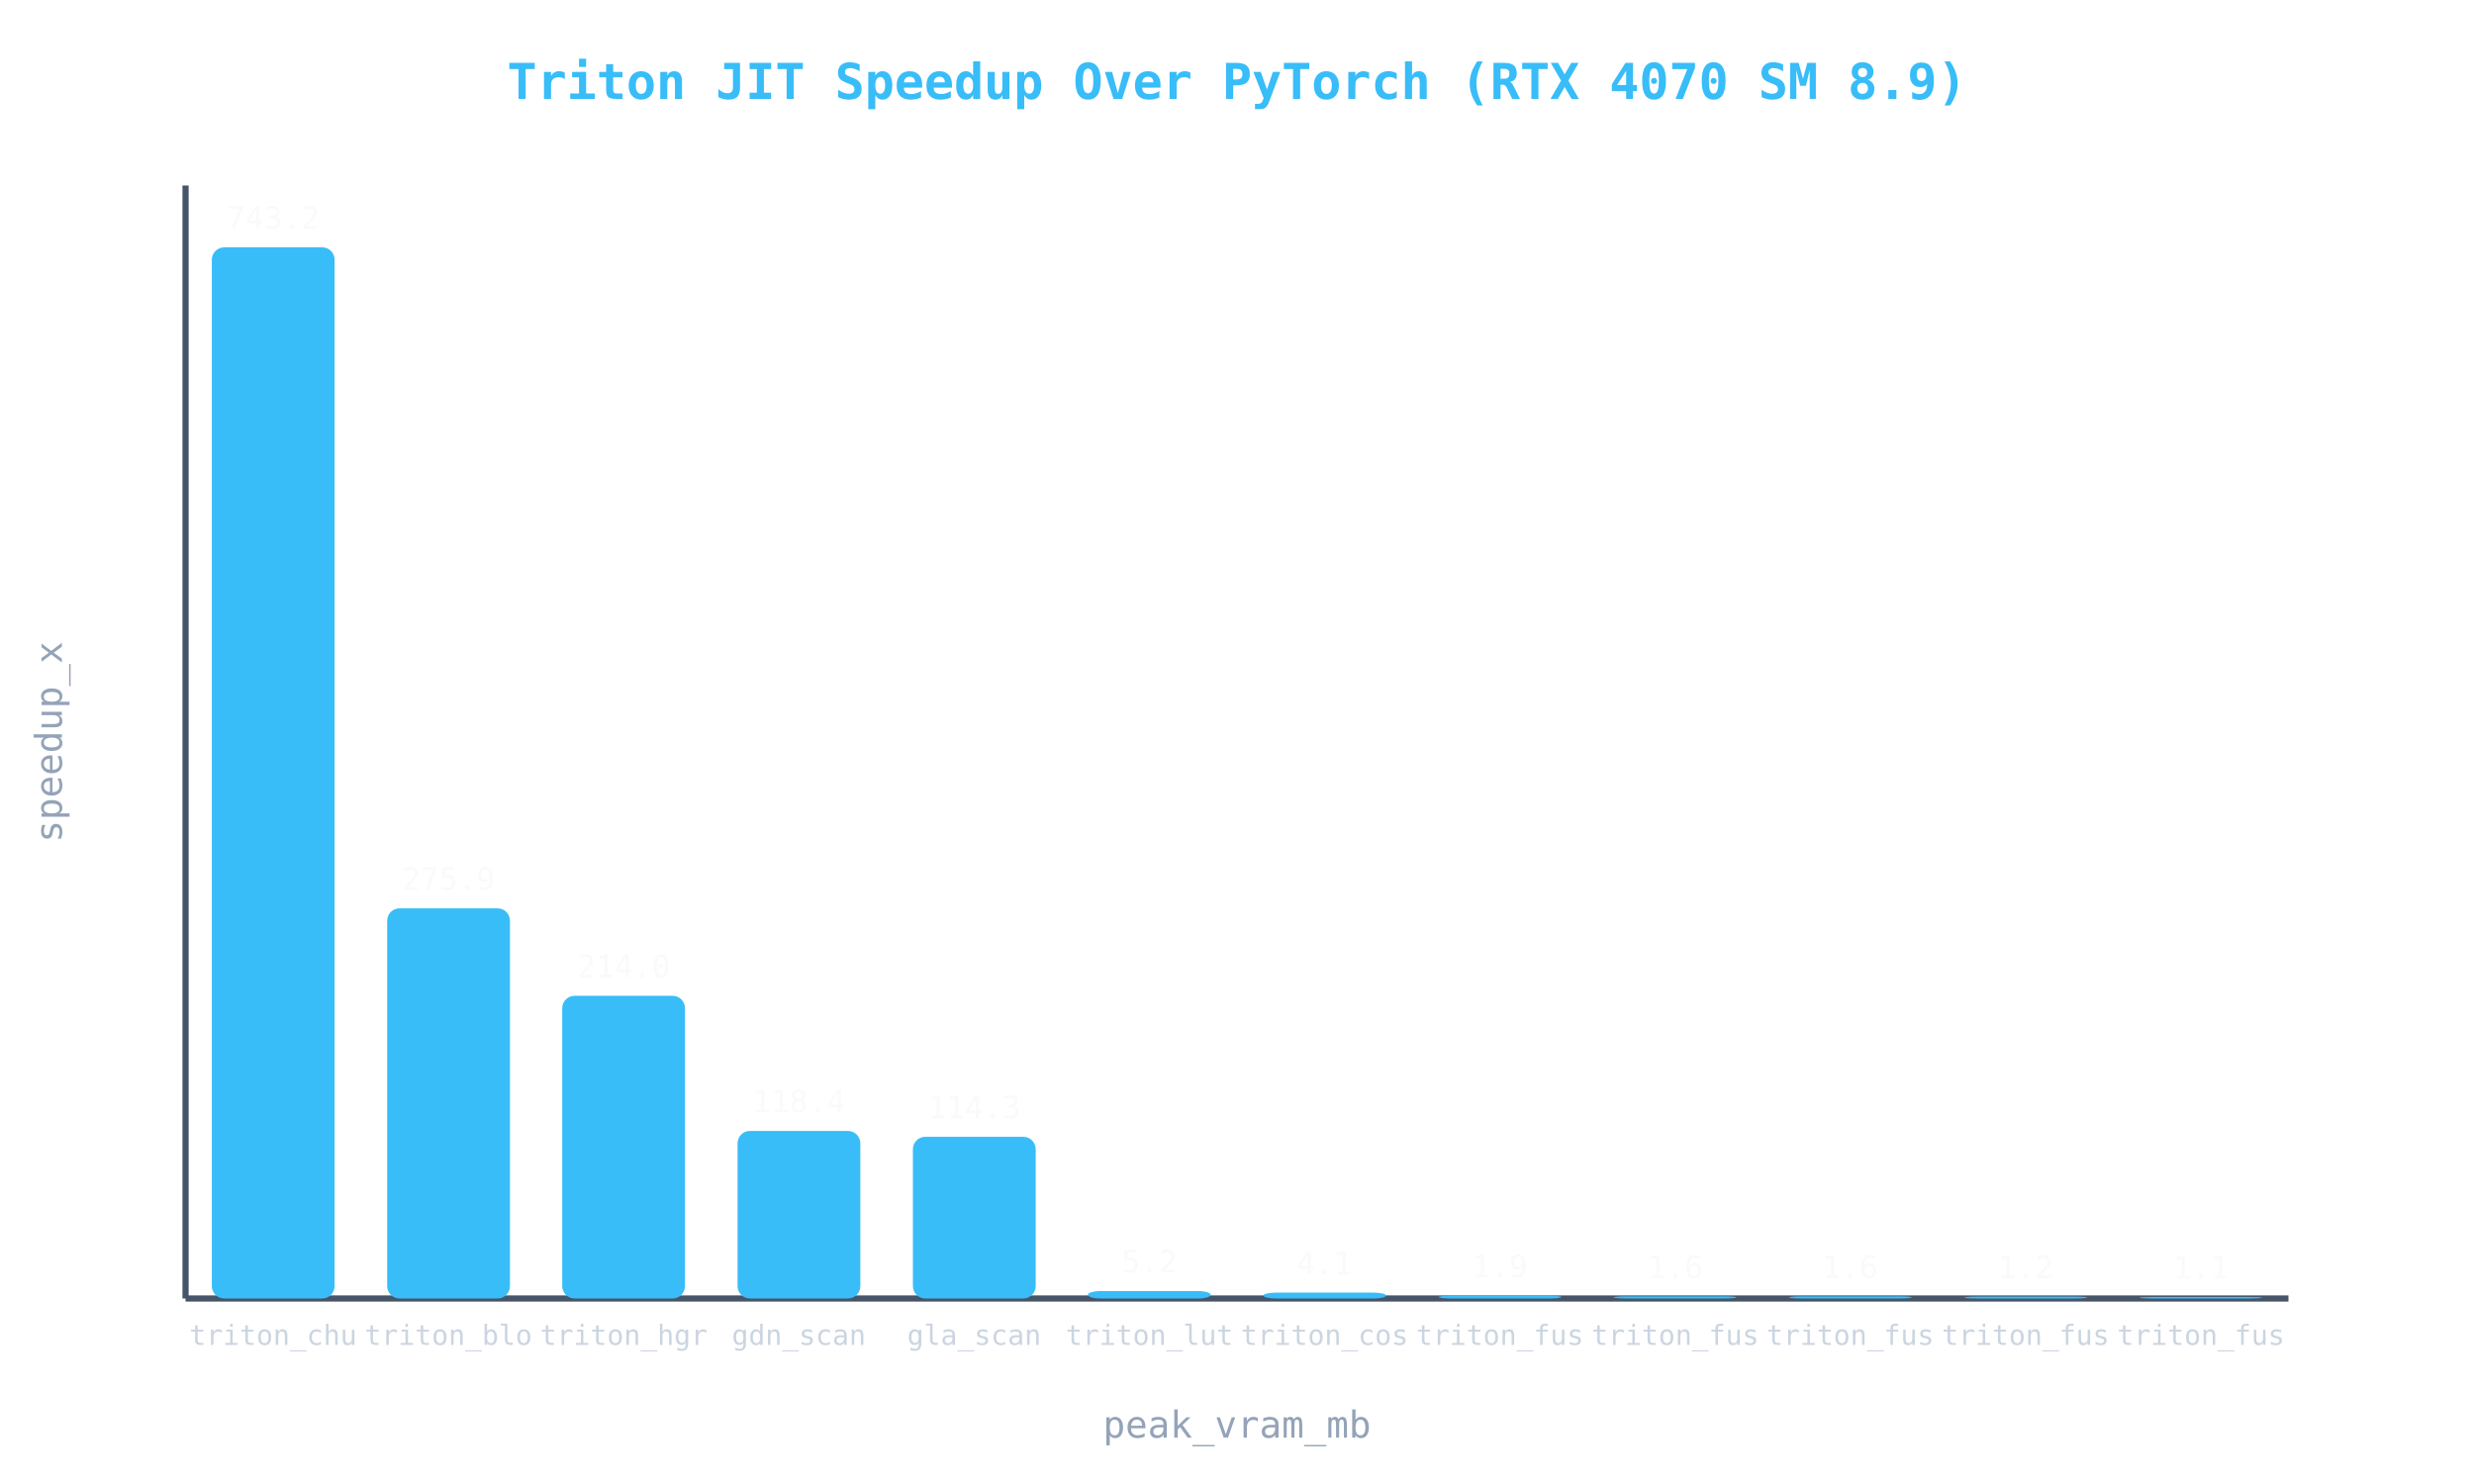
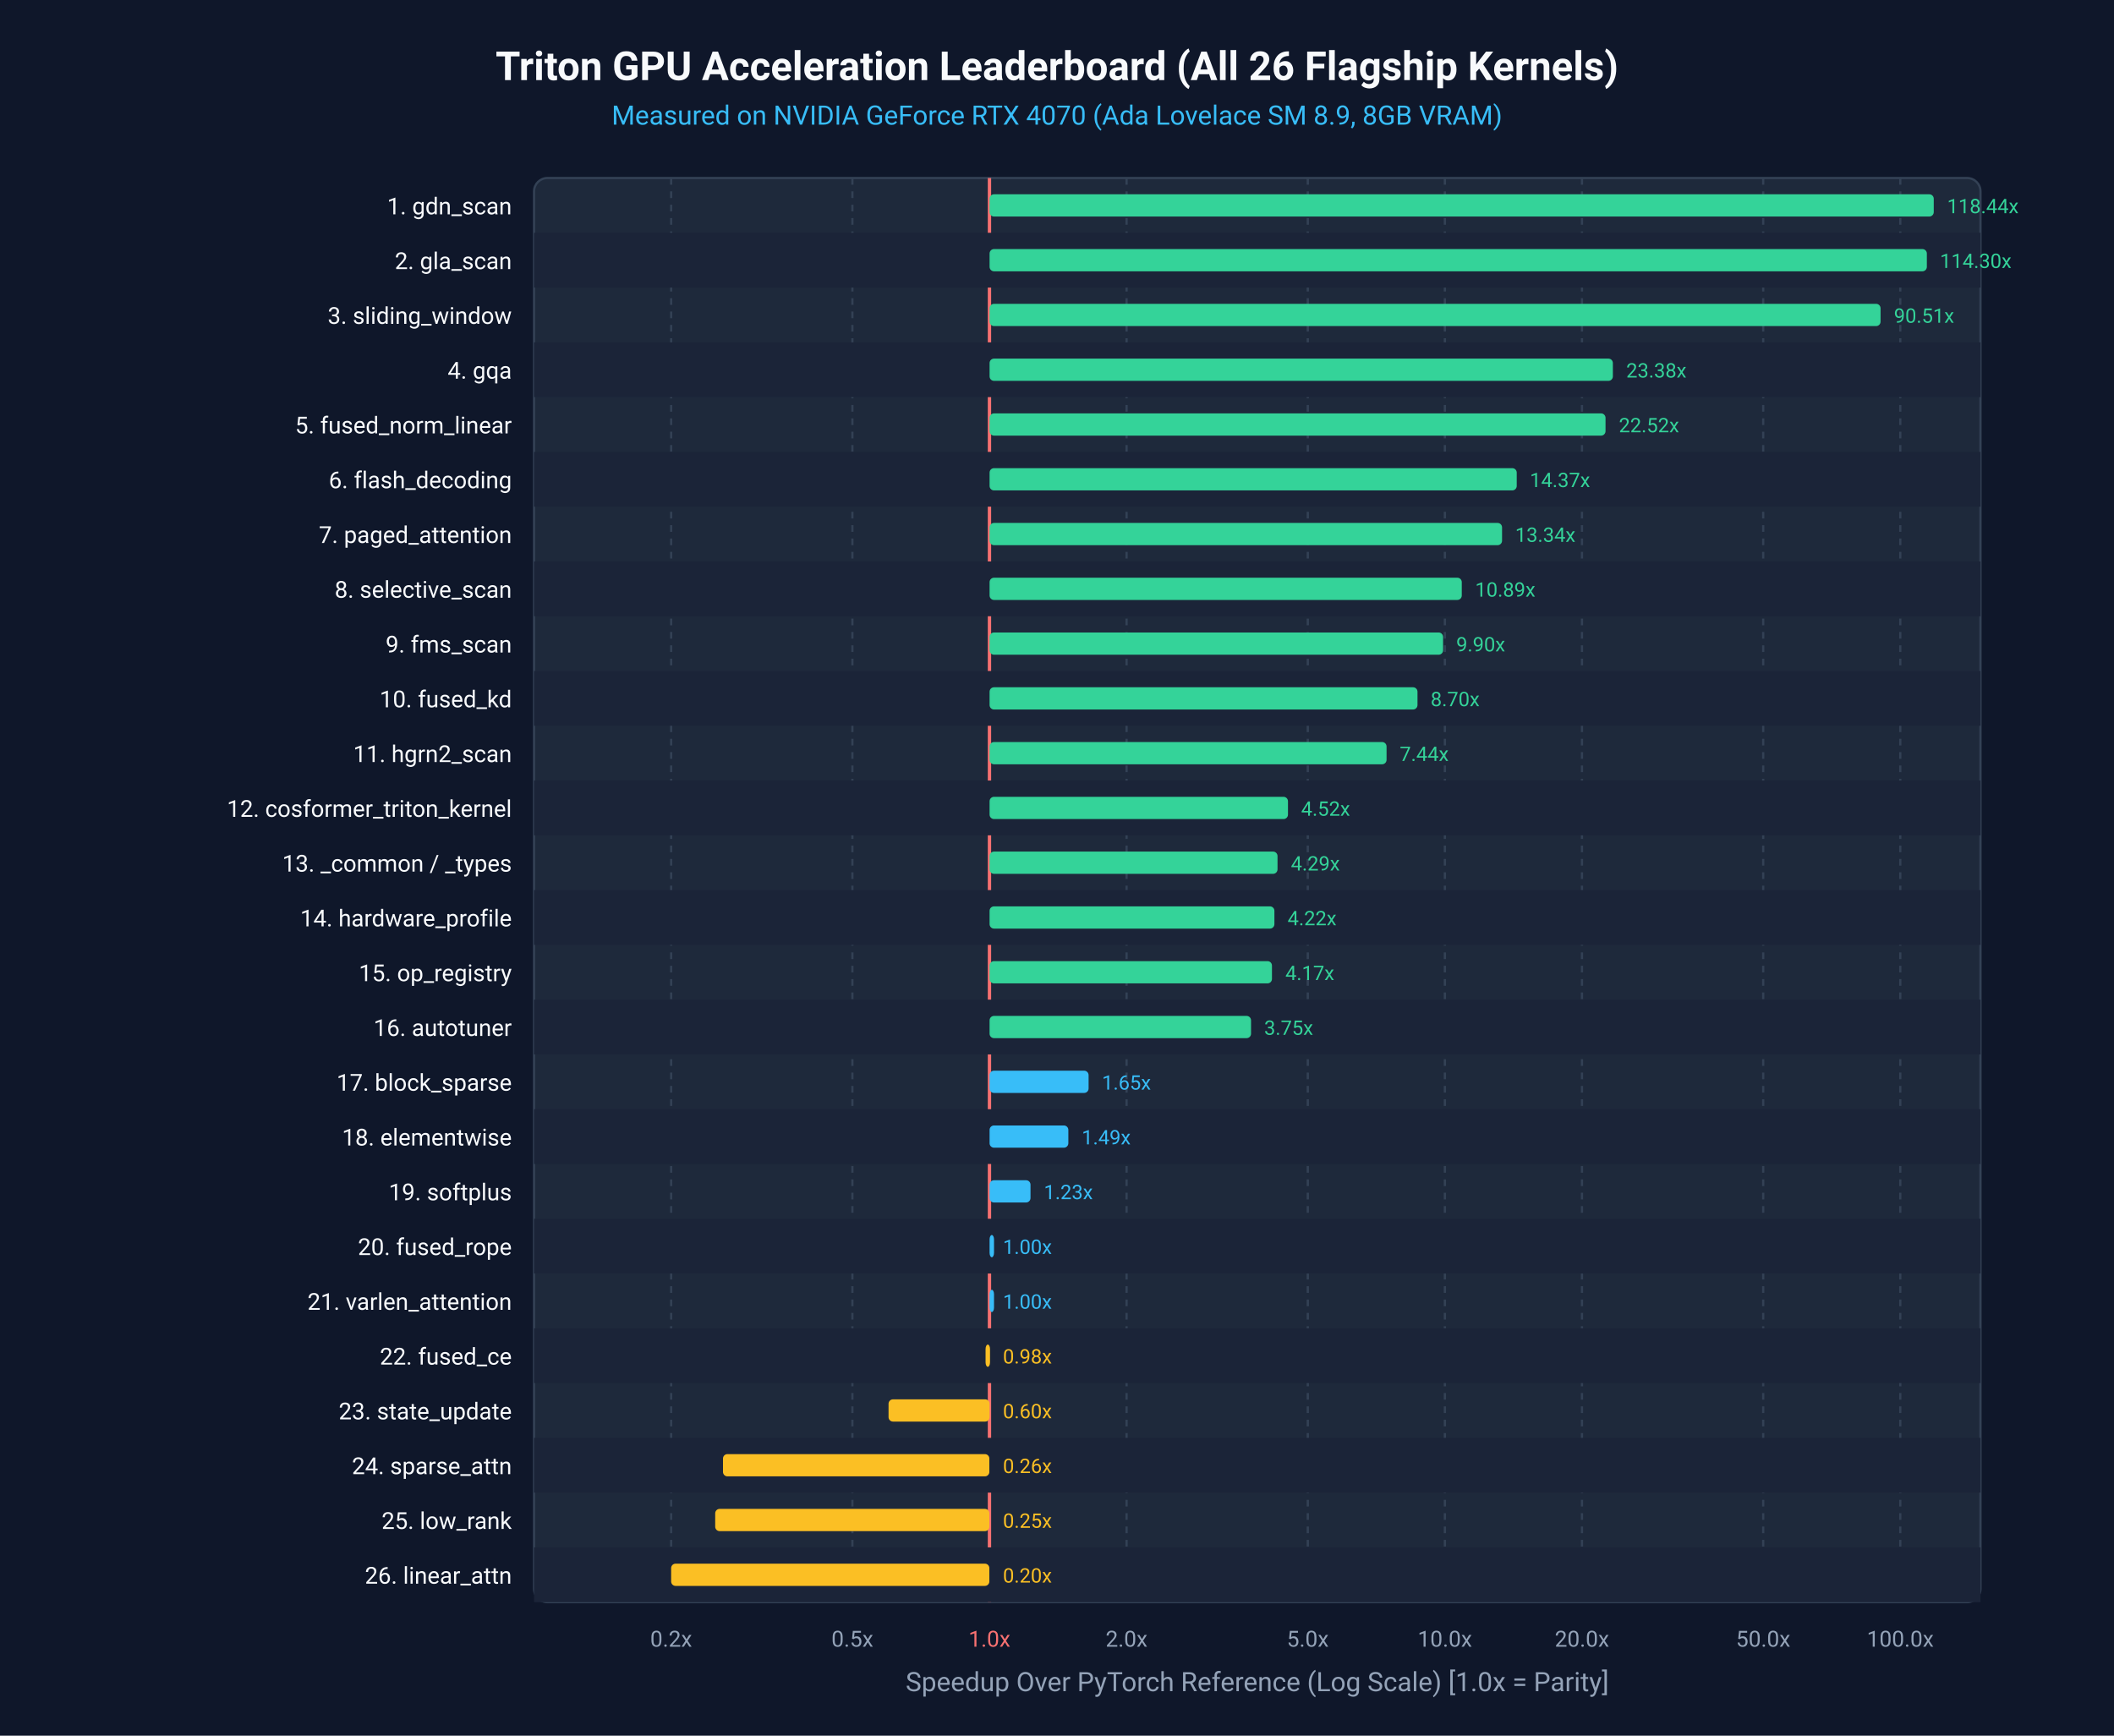
- <svg xmlns="http://www.w3.org/2000/svg" width="800" height="480" style="background:#0f172a; font-family:monospace;">
-   <text x="400" y="32" fill="#38bdf8" font-size="16" font-weight="bold" text-anchor="middle">Triton JIT Speedup Over PyTorch (RTX 4070 SM 8.9)</text>
-   <line x1="60" y1="420" x2="740" y2="420" stroke="#475569" stroke-width="2" />
-   <line x1="60" y1="60" x2="60" y2="420" stroke="#475569" stroke-width="2" />
-   <text x="400" y="465" fill="#94a3b8" font-size="12" text-anchor="middle">peak_vram_mb</text>
-   <text x="20" y="240" fill="#94a3b8" font-size="12" text-anchor="middle" transform="rotate(-90 20 240)">speedup_x</text>
-   <rect x="68.5" y="80.0" width="39.7" height="340.0" fill="#38bdf8" rx="4" />
-   <text x="88.3" y="74.0" fill="#f8fafc" font-size="10" text-anchor="middle">743.2</text>
-   <text x="88.3" y="435.0" fill="#cbd5e1" font-size="9" text-anchor="middle">triton_chu</text>
-   <rect x="125.2" y="293.8" width="39.7" height="126.2" fill="#38bdf8" rx="4" />
-   <text x="145.0" y="287.8" fill="#f8fafc" font-size="10" text-anchor="middle">275.9</text>
-   <text x="145.0" y="435.0" fill="#cbd5e1" font-size="9" text-anchor="middle">triton_blo</text>
-   <rect x="181.8" y="322.1" width="39.7" height="97.9" fill="#38bdf8" rx="4" />
-   <text x="201.7" y="316.1" fill="#f8fafc" font-size="10" text-anchor="middle">214.0</text>
-   <text x="201.7" y="435.0" fill="#cbd5e1" font-size="9" text-anchor="middle">triton_hgr</text>
-   <rect x="238.5" y="365.8" width="39.7" height="54.2" fill="#38bdf8" rx="4" />
-   <text x="258.3" y="359.8" fill="#f8fafc" font-size="10" text-anchor="middle">118.4</text>
-   <text x="258.3" y="435.0" fill="#cbd5e1" font-size="9" text-anchor="middle">gdn_scan</text>
-   <rect x="295.2" y="367.7" width="39.7" height="52.3" fill="#38bdf8" rx="4" />
-   <text x="315.0" y="361.7" fill="#f8fafc" font-size="10" text-anchor="middle">114.3</text>
-   <text x="315.0" y="435.0" fill="#cbd5e1" font-size="9" text-anchor="middle">gla_scan</text>
-   <rect x="351.8" y="417.6" width="39.7" height="2.4" fill="#38bdf8" rx="4" />
-   <text x="371.7" y="411.6" fill="#f8fafc" font-size="10" text-anchor="middle">5.2</text>
-   <text x="371.7" y="435.0" fill="#cbd5e1" font-size="9" text-anchor="middle">triton_lut</text>
-   <rect x="408.5" y="418.1" width="39.7" height="1.9" fill="#38bdf8" rx="4" />
-   <text x="428.3" y="412.1" fill="#f8fafc" font-size="10" text-anchor="middle">4.1</text>
-   <text x="428.3" y="435.0" fill="#cbd5e1" font-size="9" text-anchor="middle">triton_cos</text>
-   <rect x="465.2" y="419.1" width="39.7" height="0.9" fill="#38bdf8" rx="4" />
-   <text x="485.0" y="413.1" fill="#f8fafc" font-size="10" text-anchor="middle">1.9</text>
-   <text x="485.0" y="435.0" fill="#cbd5e1" font-size="9" text-anchor="middle">triton_fus</text>
-   <rect x="521.8" y="419.3" width="39.7" height="0.7" fill="#38bdf8" rx="4" />
-   <text x="541.7" y="413.3" fill="#f8fafc" font-size="10" text-anchor="middle">1.6</text>
-   <text x="541.7" y="435.0" fill="#cbd5e1" font-size="9" text-anchor="middle">triton_fus</text>
-   <rect x="578.5" y="419.3" width="39.7" height="0.7" fill="#38bdf8" rx="4" />
-   <text x="598.3" y="413.3" fill="#f8fafc" font-size="10" text-anchor="middle">1.6</text>
-   <text x="598.3" y="435.0" fill="#cbd5e1" font-size="9" text-anchor="middle">triton_fus</text>
-   <rect x="635.2" y="419.4" width="39.7" height="0.6" fill="#38bdf8" rx="4" />
-   <text x="655.0" y="413.4" fill="#f8fafc" font-size="10" text-anchor="middle">1.2</text>
-   <text x="655.0" y="435.0" fill="#cbd5e1" font-size="9" text-anchor="middle">triton_fus</text>
-   <rect x="691.8" y="419.5" width="39.7" height="0.5" fill="#38bdf8" rx="4" />
-   <text x="711.7" y="413.5" fill="#f8fafc" font-size="10" text-anchor="middle">1.1</text>
-   <text x="711.7" y="435.0" fill="#cbd5e1" font-size="9" text-anchor="middle">triton_fus</text>
+ <svg xmlns="http://www.w3.org/2000/svg" width="950" height="780" viewBox="0 0 950 780">
+   <rect width="100%" height="100%" fill="#0f172a" />
+   <text x="475.0" y="36" fill="#f8fafc" font-size="18" font-family="system-ui, -apple-system, 'Segoe UI', Roboto, Helvetica, Arial, sans-serif" font-weight="bold" text-anchor="middle">Triton GPU Acceleration Leaderboard (All 26 Flagship Kernels)</text>
+   <text x="475.0" y="56" fill="#38bdf8" font-size="12" font-family="system-ui, -apple-system, 'Segoe UI', Roboto, Helvetica, Arial, sans-serif" text-anchor="middle">Measured on NVIDIA GeForce RTX 4070 (Ada Lovelace SM 8.9, 8GB VRAM)</text>
+   <rect x="240" y="80" width="650" height="640" fill="#1e293b" rx="6" stroke="#334155" />
+   <line x1="301.607" y1="80" x2="301.607" y2="720" stroke="#334155" stroke-width="1" stroke-dasharray="3,3" />
+   <text x="301.607" y="740" fill="#94a3b8" font-size="10" font-family="system-ui, -apple-system, 'Segoe UI', Roboto, Helvetica, Arial, sans-serif" text-anchor="middle">0.2x</text>
+   <line x1="383.047" y1="80" x2="383.047" y2="720" stroke="#334155" stroke-width="1" stroke-dasharray="3,3" />
+   <text x="383.047" y="740" fill="#94a3b8" font-size="10" font-family="system-ui, -apple-system, 'Segoe UI', Roboto, Helvetica, Arial, sans-serif" text-anchor="middle">0.5x</text>
+   <line x1="444.654" y1="80" x2="444.654" y2="720" stroke="#f87171" stroke-width="1.5" stroke-dasharray="none" />
+   <text x="444.654" y="740" fill="#f87171" font-size="10" font-family="system-ui, -apple-system, 'Segoe UI', Roboto, Helvetica, Arial, sans-serif" text-anchor="middle">1.0x</text>
+   <line x1="506.261" y1="80" x2="506.261" y2="720" stroke="#334155" stroke-width="1" stroke-dasharray="3,3" />
+   <text x="506.261" y="740" fill="#94a3b8" font-size="10" font-family="system-ui, -apple-system, 'Segoe UI', Roboto, Helvetica, Arial, sans-serif" text-anchor="middle">2.0x</text>
+   <line x1="587.701" y1="80" x2="587.701" y2="720" stroke="#334155" stroke-width="1" stroke-dasharray="3,3" />
+   <text x="587.701" y="740" fill="#94a3b8" font-size="10" font-family="system-ui, -apple-system, 'Segoe UI', Roboto, Helvetica, Arial, sans-serif" text-anchor="middle">5.0x</text>
+   <line x1="649.308" y1="80" x2="649.308" y2="720" stroke="#334155" stroke-width="1" stroke-dasharray="3,3" />
+   <text x="649.308" y="740" fill="#94a3b8" font-size="10" font-family="system-ui, -apple-system, 'Segoe UI', Roboto, Helvetica, Arial, sans-serif" text-anchor="middle">10.0x</text>
+   <line x1="710.915" y1="80" x2="710.915" y2="720" stroke="#334155" stroke-width="1" stroke-dasharray="3,3" />
+   <text x="710.915" y="740" fill="#94a3b8" font-size="10" font-family="system-ui, -apple-system, 'Segoe UI', Roboto, Helvetica, Arial, sans-serif" text-anchor="middle">20.0x</text>
+   <line x1="792.355" y1="80" x2="792.355" y2="720" stroke="#334155" stroke-width="1" stroke-dasharray="3,3" />
+   <text x="792.355" y="740" fill="#94a3b8" font-size="10" font-family="system-ui, -apple-system, 'Segoe UI', Roboto, Helvetica, Arial, sans-serif" text-anchor="middle">50.0x</text>
+   <line x1="853.962" y1="80" x2="853.962" y2="720" stroke="#334155" stroke-width="1" stroke-dasharray="3,3" />
+   <text x="853.962" y="740" fill="#94a3b8" font-size="10" font-family="system-ui, -apple-system, 'Segoe UI', Roboto, Helvetica, Arial, sans-serif" text-anchor="middle">100.0x</text>
+   <text x="565.0" y="760" fill="#94a3b8" font-size="12" font-family="system-ui, -apple-system, 'Segoe UI', Roboto, Helvetica, Arial, sans-serif" text-anchor="middle">Speedup Over PyTorch Reference (Log Scale) [1.0x = Parity]</text>
+   <text x="230" y="96.308" fill="#f8fafc" font-size="10.5" font-family="system-ui, -apple-system, 'Segoe UI', Roboto, Helvetica, Arial, sans-serif" text-anchor="end">1. gdn_scan</text>
+   <rect x="444.7" y="87.308" width="424.3" height="10" fill="#34d399" rx="2" />
+   <text x="875.0" y="95.808" fill="#34d399" font-size="9" font-family="system-ui, -apple-system, 'Segoe UI', Roboto, Helvetica, Arial, sans-serif">118.44x</text>
+   <rect x="240" y="104.615" width="650" height="24.615" fill="#1b2438" />
+   <text x="230" y="120.923" fill="#f8fafc" font-size="10.5" font-family="system-ui, -apple-system, 'Segoe UI', Roboto, Helvetica, Arial, sans-serif" text-anchor="end">2. gla_scan</text>
+   <rect x="444.7" y="111.923" width="421.2" height="10" fill="#34d399" rx="2" />
+   <text x="871.8" y="120.423" fill="#34d399" font-size="9" font-family="system-ui, -apple-system, 'Segoe UI', Roboto, Helvetica, Arial, sans-serif">114.30x</text>
+   <text x="230" y="145.538" fill="#f8fafc" font-size="10.5" font-family="system-ui, -apple-system, 'Segoe UI', Roboto, Helvetica, Arial, sans-serif" text-anchor="end">3. sliding_window</text>
+   <rect x="444.7" y="136.538" width="400.4" height="10" fill="#34d399" rx="2" />
+   <text x="851.1" y="145.038" fill="#34d399" font-size="9" font-family="system-ui, -apple-system, 'Segoe UI', Roboto, Helvetica, Arial, sans-serif">90.51x</text>
+   <rect x="240" y="153.846" width="650" height="24.615" fill="#1b2438" />
+   <text x="230" y="170.154" fill="#f8fafc" font-size="10.5" font-family="system-ui, -apple-system, 'Segoe UI', Roboto, Helvetica, Arial, sans-serif" text-anchor="end">4. gqa</text>
+   <rect x="444.7" y="161.154" width="280.1" height="10" fill="#34d399" rx="2" />
+   <text x="730.8" y="169.654" fill="#34d399" font-size="9" font-family="system-ui, -apple-system, 'Segoe UI', Roboto, Helvetica, Arial, sans-serif">23.38x</text>
+   <text x="230" y="194.769" fill="#f8fafc" font-size="10.5" font-family="system-ui, -apple-system, 'Segoe UI', Roboto, Helvetica, Arial, sans-serif" text-anchor="end">5. fused_norm_linear</text>
+   <rect x="444.7" y="185.769" width="276.8" height="10" fill="#34d399" rx="2" />
+   <text x="727.5" y="194.269" fill="#34d399" font-size="9" font-family="system-ui, -apple-system, 'Segoe UI', Roboto, Helvetica, Arial, sans-serif">22.52x</text>
+   <rect x="240" y="203.077" width="650" height="24.615" fill="#1b2438" />
+   <text x="230" y="219.385" fill="#f8fafc" font-size="10.5" font-family="system-ui, -apple-system, 'Segoe UI', Roboto, Helvetica, Arial, sans-serif" text-anchor="end">6. flash_decoding</text>
+   <rect x="444.7" y="210.385" width="236.9" height="10" fill="#34d399" rx="2" />
+   <text x="687.5" y="218.885" fill="#34d399" font-size="9" font-family="system-ui, -apple-system, 'Segoe UI', Roboto, Helvetica, Arial, sans-serif">14.37x</text>
+   <text x="230" y="244" fill="#f8fafc" font-size="10.5" font-family="system-ui, -apple-system, 'Segoe UI', Roboto, Helvetica, Arial, sans-serif" text-anchor="end">7. paged_attention</text>
+   <rect x="444.7" y="235" width="230.3" height="10" fill="#34d399" rx="2" />
+   <text x="680.9" y="243.5" fill="#34d399" font-size="9" font-family="system-ui, -apple-system, 'Segoe UI', Roboto, Helvetica, Arial, sans-serif">13.34x</text>
+   <rect x="240" y="252.308" width="650" height="24.615" fill="#1b2438" />
+   <text x="230" y="268.615" fill="#f8fafc" font-size="10.5" font-family="system-ui, -apple-system, 'Segoe UI', Roboto, Helvetica, Arial, sans-serif" text-anchor="end">8. selective_scan</text>
+   <rect x="444.7" y="259.615" width="212.2" height="10" fill="#34d399" rx="2" />
+   <text x="662.9" y="268.115" fill="#34d399" font-size="9" font-family="system-ui, -apple-system, 'Segoe UI', Roboto, Helvetica, Arial, sans-serif">10.89x</text>
+   <text x="230" y="293.231" fill="#f8fafc" font-size="10.5" font-family="system-ui, -apple-system, 'Segoe UI', Roboto, Helvetica, Arial, sans-serif" text-anchor="end">9. fms_scan</text>
+   <rect x="444.7" y="284.231" width="203.8" height="10" fill="#34d399" rx="2" />
+   <text x="654.4" y="292.731" fill="#34d399" font-size="9" font-family="system-ui, -apple-system, 'Segoe UI', Roboto, Helvetica, Arial, sans-serif">9.90x</text>
+   <rect x="240" y="301.538" width="650" height="24.615" fill="#1b2438" />
+   <text x="230" y="317.846" fill="#f8fafc" font-size="10.5" font-family="system-ui, -apple-system, 'Segoe UI', Roboto, Helvetica, Arial, sans-serif" text-anchor="end">10. fused_kd</text>
+   <rect x="444.7" y="308.846" width="192.3" height="10" fill="#34d399" rx="2" />
+   <text x="642.9" y="317.346" fill="#34d399" font-size="9" font-family="system-ui, -apple-system, 'Segoe UI', Roboto, Helvetica, Arial, sans-serif">8.70x</text>
+   <text x="230" y="342.462" fill="#f8fafc" font-size="10.5" font-family="system-ui, -apple-system, 'Segoe UI', Roboto, Helvetica, Arial, sans-serif" text-anchor="end">11. hgrn2_scan</text>
+   <rect x="444.7" y="333.462" width="178.4" height="10" fill="#34d399" rx="2" />
+   <text x="629.0" y="341.962" fill="#34d399" font-size="9" font-family="system-ui, -apple-system, 'Segoe UI', Roboto, Helvetica, Arial, sans-serif">7.44x</text>
+   <rect x="240" y="350.769" width="650" height="24.615" fill="#1b2438" />
+   <text x="230" y="367.077" fill="#f8fafc" font-size="10.5" font-family="system-ui, -apple-system, 'Segoe UI', Roboto, Helvetica, Arial, sans-serif" text-anchor="end">12. cosformer_triton_kernel</text>
+   <rect x="444.7" y="358.077" width="134.1" height="10" fill="#34d399" rx="2" />
+   <text x="584.7" y="366.577" fill="#34d399" font-size="9" font-family="system-ui, -apple-system, 'Segoe UI', Roboto, Helvetica, Arial, sans-serif">4.52x</text>
+   <text x="230" y="391.692" fill="#f8fafc" font-size="10.5" font-family="system-ui, -apple-system, 'Segoe UI', Roboto, Helvetica, Arial, sans-serif" text-anchor="end">13. _common / _types</text>
+   <rect x="444.7" y="382.692" width="129.4" height="10" fill="#34d399" rx="2" />
+   <text x="580.1" y="391.192" fill="#34d399" font-size="9" font-family="system-ui, -apple-system, 'Segoe UI', Roboto, Helvetica, Arial, sans-serif">4.29x</text>
+   <rect x="240" y="400.0" width="650" height="24.615" fill="#1b2438" />
+   <text x="230" y="416.308" fill="#f8fafc" font-size="10.5" font-family="system-ui, -apple-system, 'Segoe UI', Roboto, Helvetica, Arial, sans-serif" text-anchor="end">14. hardware_profile</text>
+   <rect x="444.7" y="407.308" width="128.0" height="10" fill="#34d399" rx="2" />
+   <text x="578.6" y="415.808" fill="#34d399" font-size="9" font-family="system-ui, -apple-system, 'Segoe UI', Roboto, Helvetica, Arial, sans-serif">4.22x</text>
+   <text x="230" y="440.923" fill="#f8fafc" font-size="10.5" font-family="system-ui, -apple-system, 'Segoe UI', Roboto, Helvetica, Arial, sans-serif" text-anchor="end">15. op_registry</text>
+   <rect x="444.7" y="431.923" width="126.9" height="10" fill="#34d399" rx="2" />
+   <text x="577.6" y="440.423" fill="#34d399" font-size="9" font-family="system-ui, -apple-system, 'Segoe UI', Roboto, Helvetica, Arial, sans-serif">4.17x</text>
+   <rect x="240" y="449.231" width="650" height="24.615" fill="#1b2438" />
+   <text x="230" y="465.538" fill="#f8fafc" font-size="10.5" font-family="system-ui, -apple-system, 'Segoe UI', Roboto, Helvetica, Arial, sans-serif" text-anchor="end">16. autotuner</text>
+   <rect x="444.7" y="456.538" width="117.5" height="10" fill="#34d399" rx="2" />
+   <text x="568.1" y="465.038" fill="#34d399" font-size="9" font-family="system-ui, -apple-system, 'Segoe UI', Roboto, Helvetica, Arial, sans-serif">3.75x</text>
+   <text x="230" y="490.154" fill="#f8fafc" font-size="10.5" font-family="system-ui, -apple-system, 'Segoe UI', Roboto, Helvetica, Arial, sans-serif" text-anchor="end">17. block_sparse</text>
+   <rect x="444.7" y="481.154" width="44.5" height="10" fill="#38bdf8" rx="2" />
+   <text x="495.2" y="489.654" fill="#38bdf8" font-size="9" font-family="system-ui, -apple-system, 'Segoe UI', Roboto, Helvetica, Arial, sans-serif">1.65x</text>
+   <rect x="240" y="498.462" width="650" height="24.615" fill="#1b2438" />
+   <text x="230" y="514.769" fill="#f8fafc" font-size="10.5" font-family="system-ui, -apple-system, 'Segoe UI', Roboto, Helvetica, Arial, sans-serif" text-anchor="end">18. elementwise</text>
+   <rect x="444.7" y="505.769" width="35.4" height="10" fill="#38bdf8" rx="2" />
+   <text x="486.1" y="514.269" fill="#38bdf8" font-size="9" font-family="system-ui, -apple-system, 'Segoe UI', Roboto, Helvetica, Arial, sans-serif">1.49x</text>
+   <text x="230" y="539.385" fill="#f8fafc" font-size="10.5" font-family="system-ui, -apple-system, 'Segoe UI', Roboto, Helvetica, Arial, sans-serif" text-anchor="end">19. softplus</text>
+   <rect x="444.7" y="530.385" width="18.4" height="10" fill="#38bdf8" rx="2" />
+   <text x="469.1" y="538.885" fill="#38bdf8" font-size="9" font-family="system-ui, -apple-system, 'Segoe UI', Roboto, Helvetica, Arial, sans-serif">1.23x</text>
+   <rect x="240" y="547.692" width="650" height="24.615" fill="#1b2438" />
+   <text x="230" y="564.0" fill="#f8fafc" font-size="10.5" font-family="system-ui, -apple-system, 'Segoe UI', Roboto, Helvetica, Arial, sans-serif" text-anchor="end">20. fused_rope</text>
+   <rect x="444.7" y="555.0" width="2.0" height="10" fill="#38bdf8" rx="2" />
+   <text x="450.7" y="563.5" fill="#38bdf8" font-size="9" font-family="system-ui, -apple-system, 'Segoe UI', Roboto, Helvetica, Arial, sans-serif">1.00x</text>
+   <text x="230" y="588.615" fill="#f8fafc" font-size="10.5" font-family="system-ui, -apple-system, 'Segoe UI', Roboto, Helvetica, Arial, sans-serif" text-anchor="end">21. varlen_attention</text>
+   <rect x="444.7" y="579.615" width="2.0" height="10" fill="#38bdf8" rx="2" />
+   <text x="450.7" y="588.115" fill="#38bdf8" font-size="9" font-family="system-ui, -apple-system, 'Segoe UI', Roboto, Helvetica, Arial, sans-serif">1.00x</text>
+   <rect x="240" y="596.923" width="650" height="24.615" fill="#1b2438" />
+   <text x="230" y="613.231" fill="#f8fafc" font-size="10.5" font-family="system-ui, -apple-system, 'Segoe UI', Roboto, Helvetica, Arial, sans-serif" text-anchor="end">22. fused_ce</text>
+   <rect x="442.9" y="604.231" width="2.0" height="10" fill="#fbbf24" rx="2" />
+   <text x="450.7" y="612.731" fill="#fbbf24" font-size="9" font-family="system-ui, -apple-system, 'Segoe UI', Roboto, Helvetica, Arial, sans-serif">0.98x</text>
+   <text x="230" y="637.846" fill="#f8fafc" font-size="10.5" font-family="system-ui, -apple-system, 'Segoe UI', Roboto, Helvetica, Arial, sans-serif" text-anchor="end">23. state_update</text>
+   <rect x="399.3" y="628.846" width="45.4" height="10" fill="#fbbf24" rx="2" />
+   <text x="450.7" y="637.346" fill="#fbbf24" font-size="9" font-family="system-ui, -apple-system, 'Segoe UI', Roboto, Helvetica, Arial, sans-serif">0.60x</text>
+   <rect x="240" y="646.154" width="650" height="24.615" fill="#1b2438" />
+   <text x="230" y="662.462" fill="#f8fafc" font-size="10.5" font-family="system-ui, -apple-system, 'Segoe UI', Roboto, Helvetica, Arial, sans-serif" text-anchor="end">24. sparse_attn</text>
+   <rect x="324.9" y="653.462" width="119.7" height="10" fill="#fbbf24" rx="2" />
+   <text x="450.7" y="661.962" fill="#fbbf24" font-size="9" font-family="system-ui, -apple-system, 'Segoe UI', Roboto, Helvetica, Arial, sans-serif">0.26x</text>
+   <text x="230" y="687.077" fill="#f8fafc" font-size="10.5" font-family="system-ui, -apple-system, 'Segoe UI', Roboto, Helvetica, Arial, sans-serif" text-anchor="end">25. low_rank</text>
+   <rect x="321.4" y="678.077" width="123.2" height="10" fill="#fbbf24" rx="2" />
+   <text x="450.7" y="686.577" fill="#fbbf24" font-size="9" font-family="system-ui, -apple-system, 'Segoe UI', Roboto, Helvetica, Arial, sans-serif">0.25x</text>
+   <rect x="240" y="695.385" width="650" height="24.615" fill="#1b2438" />
+   <text x="230" y="711.692" fill="#f8fafc" font-size="10.5" font-family="system-ui, -apple-system, 'Segoe UI', Roboto, Helvetica, Arial, sans-serif" text-anchor="end">26. linear_attn</text>
+   <rect x="301.6" y="702.692" width="143.0" height="10" fill="#fbbf24" rx="2" />
+   <text x="450.7" y="711.192" fill="#fbbf24" font-size="9" font-family="system-ui, -apple-system, 'Segoe UI', Roboto, Helvetica, Arial, sans-serif">0.20x</text>
</svg>
